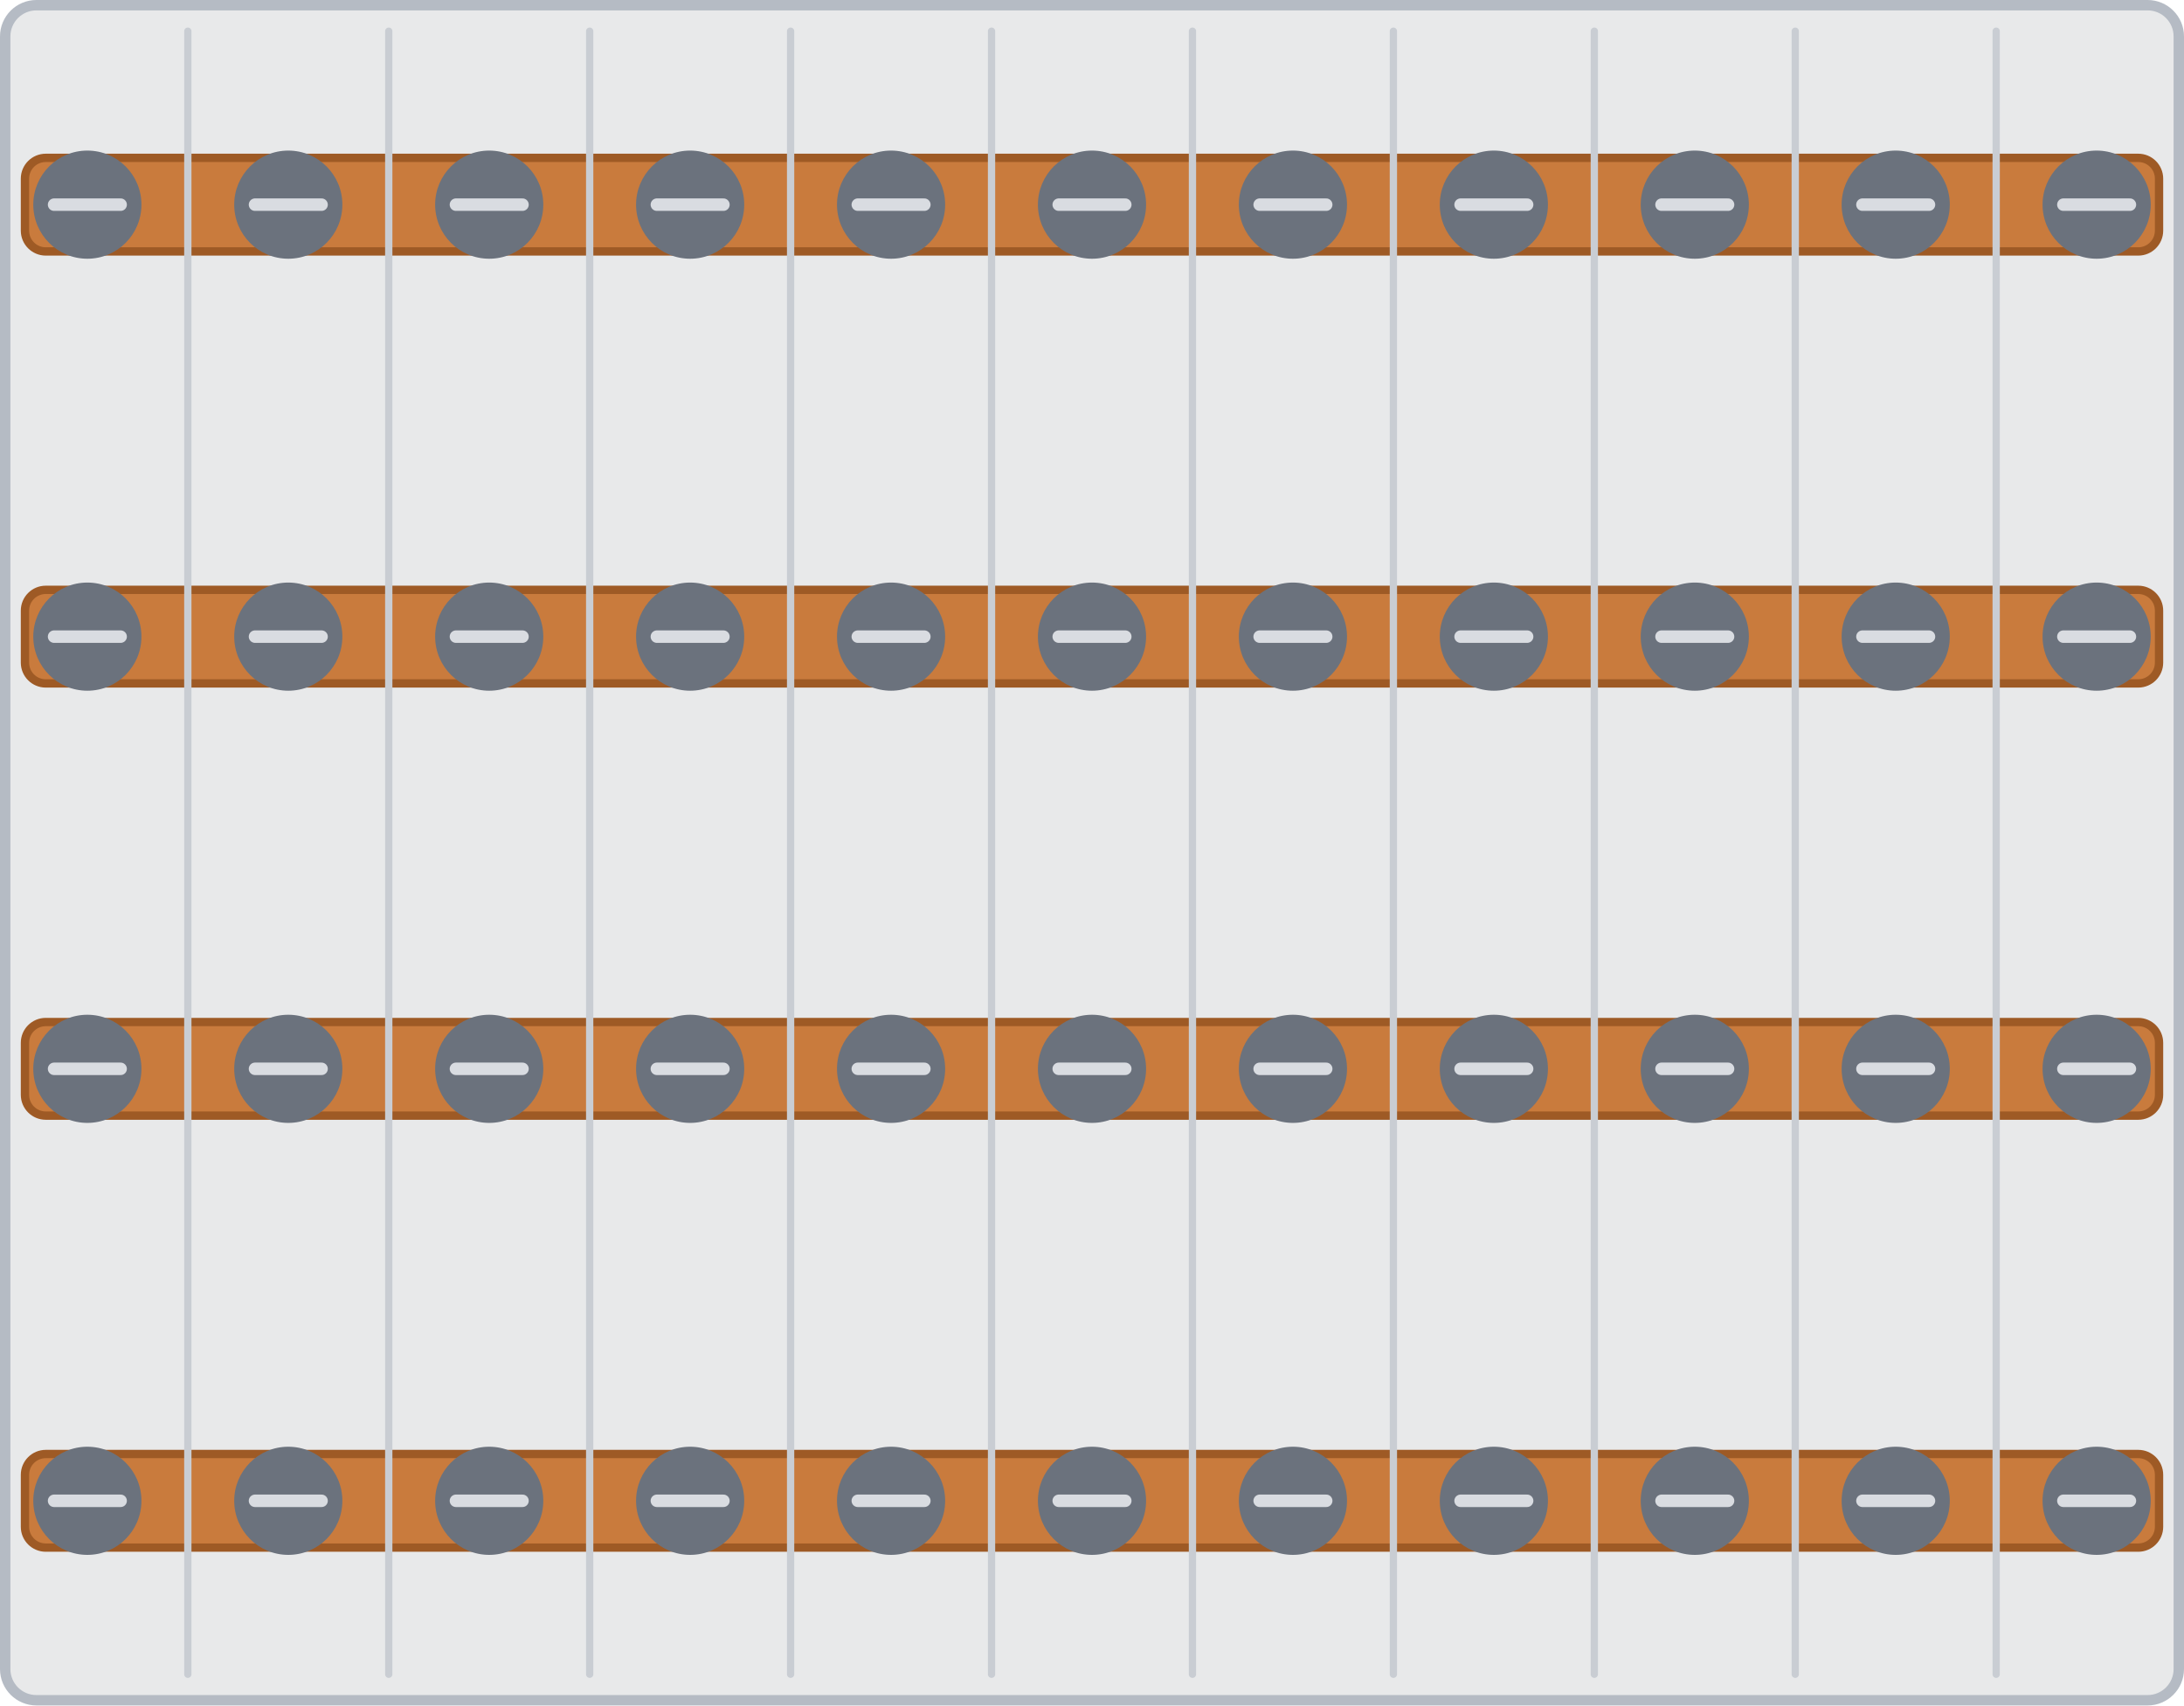
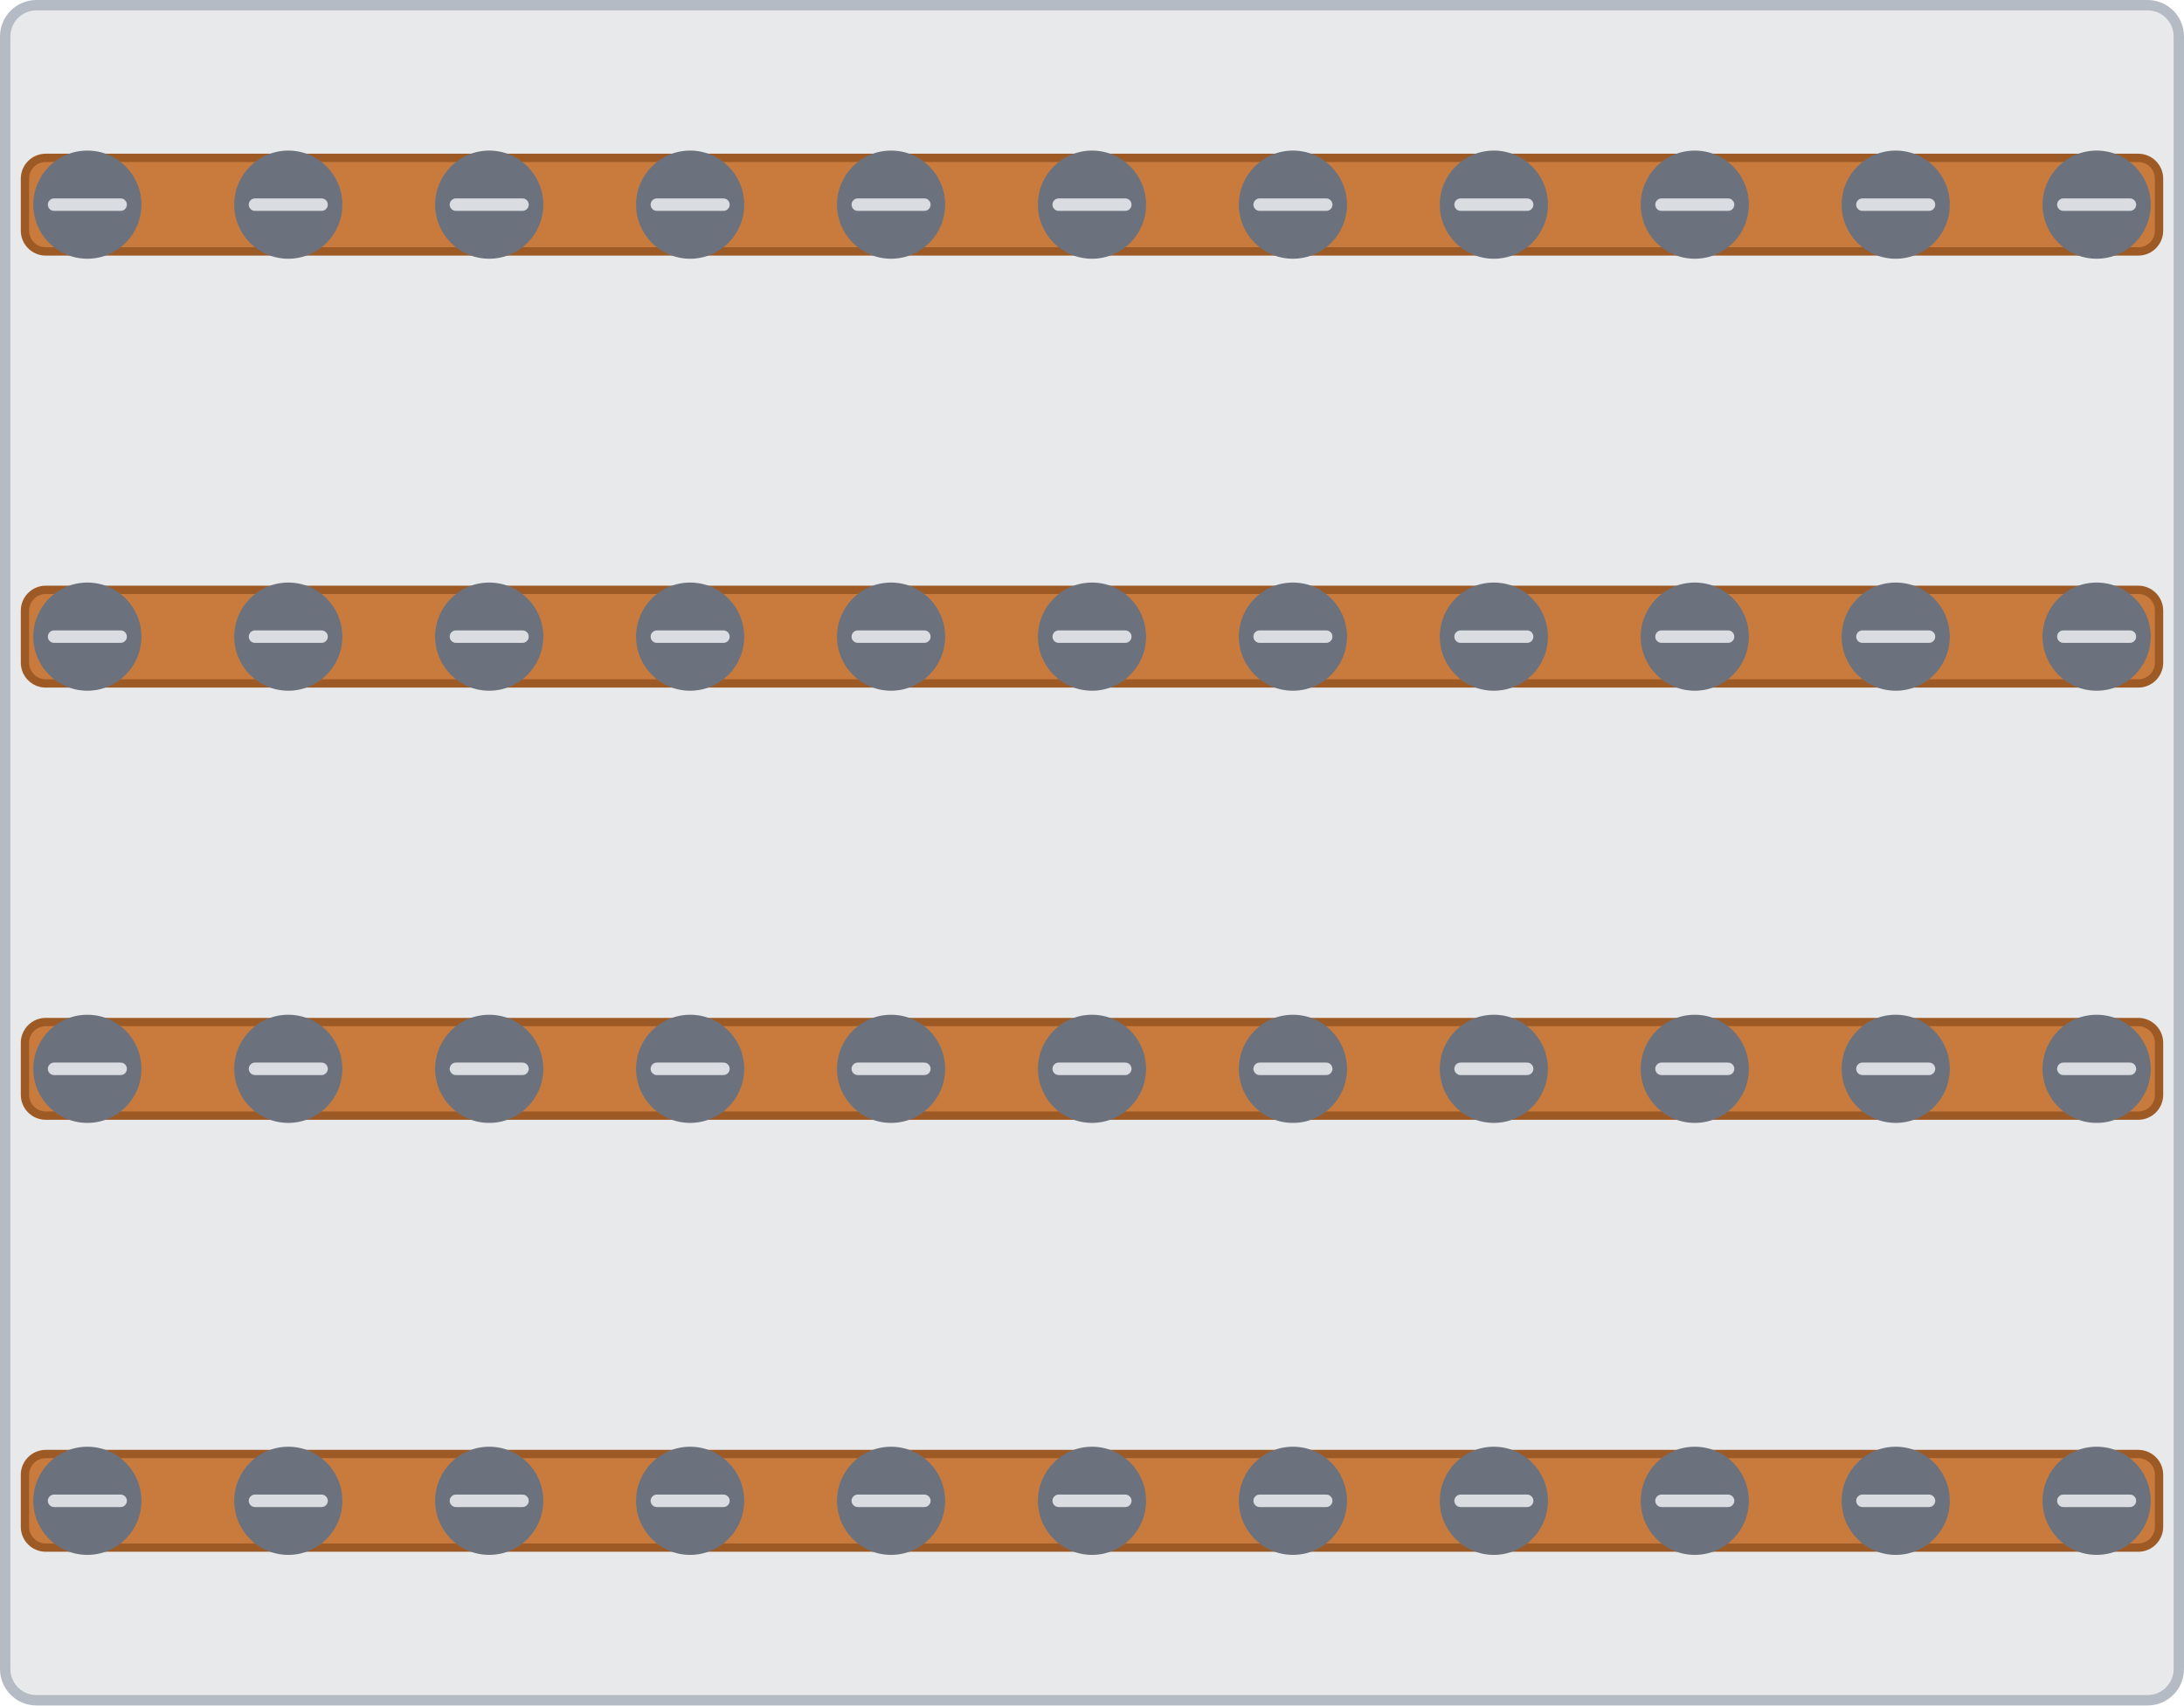
<svg xmlns="http://www.w3.org/2000/svg" width="105mm" height="82mm" viewBox="0 0 105 82" role="img">
  <rect x="0.25" y="0.25" width="104.5" height="81.5" rx="1.5" fill="#E8E9EA" stroke="#B5BBC4" stroke-width="0.5" />
  <rect x="1.2" y="7.59" width="102.6" height="4.5" rx="1" fill="#C97B3D" stroke="#9E5A25" stroke-width="0.4" />
  <circle cx="4.2" cy="9.84" r="2.6" fill="#6B727D" />
  <line x1="2.6" y1="9.84" x2="5.8" y2="9.84" stroke="#D9DCE1" stroke-width="0.6" stroke-linecap="round" />
  <circle cx="13.86" cy="9.84" r="2.6" fill="#6B727D" />
  <line x1="12.26" y1="9.84" x2="15.46" y2="9.84" stroke="#D9DCE1" stroke-width="0.6" stroke-linecap="round" />
  <circle cx="23.52" cy="9.84" r="2.6" fill="#6B727D" />
  <line x1="21.92" y1="9.84" x2="25.12" y2="9.84" stroke="#D9DCE1" stroke-width="0.6" stroke-linecap="round" />
  <circle cx="33.18" cy="9.84" r="2.6" fill="#6B727D" />
  <line x1="31.58" y1="9.84" x2="34.78" y2="9.84" stroke="#D9DCE1" stroke-width="0.6" stroke-linecap="round" />
  <circle cx="42.84" cy="9.84" r="2.6" fill="#6B727D" />
  <line x1="41.24" y1="9.84" x2="44.44" y2="9.84" stroke="#D9DCE1" stroke-width="0.6" stroke-linecap="round" />
  <circle cx="52.5" cy="9.84" r="2.6" fill="#6B727D" />
  <line x1="50.9" y1="9.84" x2="54.1" y2="9.84" stroke="#D9DCE1" stroke-width="0.6" stroke-linecap="round" />
  <circle cx="62.16" cy="9.84" r="2.6" fill="#6B727D" />
  <line x1="60.56" y1="9.84" x2="63.76" y2="9.84" stroke="#D9DCE1" stroke-width="0.6" stroke-linecap="round" />
  <circle cx="71.82" cy="9.84" r="2.6" fill="#6B727D" />
  <line x1="70.22" y1="9.84" x2="73.42" y2="9.84" stroke="#D9DCE1" stroke-width="0.6" stroke-linecap="round" />
  <circle cx="81.48" cy="9.84" r="2.6" fill="#6B727D" />
  <line x1="79.88" y1="9.84" x2="83.08" y2="9.84" stroke="#D9DCE1" stroke-width="0.6" stroke-linecap="round" />
  <circle cx="91.14" cy="9.84" r="2.6" fill="#6B727D" />
  <line x1="89.54" y1="9.84" x2="92.74" y2="9.84" stroke="#D9DCE1" stroke-width="0.6" stroke-linecap="round" />
  <circle cx="100.8" cy="9.84" r="2.6" fill="#6B727D" />
  <line x1="99.2" y1="9.84" x2="102.4" y2="9.84" stroke="#D9DCE1" stroke-width="0.6" stroke-linecap="round" />
  <rect x="1.2" y="28.36" width="102.6" height="4.5" rx="1" fill="#C97B3D" stroke="#9E5A25" stroke-width="0.4" />
  <circle cx="4.2" cy="30.61" r="2.6" fill="#6B727D" />
  <line x1="2.6" y1="30.61" x2="5.8" y2="30.61" stroke="#D9DCE1" stroke-width="0.6" stroke-linecap="round" />
  <circle cx="13.86" cy="30.61" r="2.6" fill="#6B727D" />
  <line x1="12.26" y1="30.61" x2="15.46" y2="30.61" stroke="#D9DCE1" stroke-width="0.6" stroke-linecap="round" />
  <circle cx="23.52" cy="30.61" r="2.6" fill="#6B727D" />
  <line x1="21.92" y1="30.61" x2="25.12" y2="30.61" stroke="#D9DCE1" stroke-width="0.6" stroke-linecap="round" />
  <circle cx="33.18" cy="30.61" r="2.6" fill="#6B727D" />
  <line x1="31.58" y1="30.61" x2="34.78" y2="30.61" stroke="#D9DCE1" stroke-width="0.6" stroke-linecap="round" />
  <circle cx="42.84" cy="30.61" r="2.6" fill="#6B727D" />
  <line x1="41.24" y1="30.61" x2="44.44" y2="30.61" stroke="#D9DCE1" stroke-width="0.6" stroke-linecap="round" />
  <circle cx="52.5" cy="30.61" r="2.6" fill="#6B727D" />
  <line x1="50.9" y1="30.61" x2="54.1" y2="30.61" stroke="#D9DCE1" stroke-width="0.6" stroke-linecap="round" />
  <circle cx="62.16" cy="30.61" r="2.6" fill="#6B727D" />
  <line x1="60.56" y1="30.61" x2="63.76" y2="30.61" stroke="#D9DCE1" stroke-width="0.6" stroke-linecap="round" />
  <circle cx="71.82" cy="30.61" r="2.6" fill="#6B727D" />
  <line x1="70.22" y1="30.61" x2="73.42" y2="30.61" stroke="#D9DCE1" stroke-width="0.6" stroke-linecap="round" />
  <circle cx="81.48" cy="30.61" r="2.6" fill="#6B727D" />
  <line x1="79.88" y1="30.61" x2="83.08" y2="30.61" stroke="#D9DCE1" stroke-width="0.6" stroke-linecap="round" />
  <circle cx="91.14" cy="30.61" r="2.6" fill="#6B727D" />
  <line x1="89.54" y1="30.61" x2="92.74" y2="30.61" stroke="#D9DCE1" stroke-width="0.6" stroke-linecap="round" />
  <circle cx="100.8" cy="30.61" r="2.6" fill="#6B727D" />
  <line x1="99.2" y1="30.61" x2="102.4" y2="30.61" stroke="#D9DCE1" stroke-width="0.6" stroke-linecap="round" />
  <rect x="1.2" y="49.14" width="102.6" height="4.5" rx="1" fill="#C97B3D" stroke="#9E5A25" stroke-width="0.4" />
  <circle cx="4.2" cy="51.39" r="2.6" fill="#6B727D" />
  <line x1="2.6" y1="51.39" x2="5.8" y2="51.39" stroke="#D9DCE1" stroke-width="0.6" stroke-linecap="round" />
  <circle cx="13.86" cy="51.39" r="2.6" fill="#6B727D" />
  <line x1="12.26" y1="51.39" x2="15.46" y2="51.39" stroke="#D9DCE1" stroke-width="0.6" stroke-linecap="round" />
  <circle cx="23.52" cy="51.39" r="2.6" fill="#6B727D" />
  <line x1="21.92" y1="51.39" x2="25.12" y2="51.39" stroke="#D9DCE1" stroke-width="0.6" stroke-linecap="round" />
  <circle cx="33.18" cy="51.39" r="2.6" fill="#6B727D" />
  <line x1="31.58" y1="51.39" x2="34.78" y2="51.39" stroke="#D9DCE1" stroke-width="0.6" stroke-linecap="round" />
  <circle cx="42.84" cy="51.39" r="2.6" fill="#6B727D" />
  <line x1="41.24" y1="51.39" x2="44.44" y2="51.39" stroke="#D9DCE1" stroke-width="0.6" stroke-linecap="round" />
  <circle cx="52.5" cy="51.39" r="2.6" fill="#6B727D" />
  <line x1="50.9" y1="51.39" x2="54.1" y2="51.39" stroke="#D9DCE1" stroke-width="0.6" stroke-linecap="round" />
  <circle cx="62.16" cy="51.39" r="2.6" fill="#6B727D" />
  <line x1="60.56" y1="51.39" x2="63.76" y2="51.39" stroke="#D9DCE1" stroke-width="0.6" stroke-linecap="round" />
  <circle cx="71.82" cy="51.39" r="2.6" fill="#6B727D" />
  <line x1="70.22" y1="51.39" x2="73.42" y2="51.39" stroke="#D9DCE1" stroke-width="0.6" stroke-linecap="round" />
  <circle cx="81.48" cy="51.39" r="2.6" fill="#6B727D" />
  <line x1="79.88" y1="51.39" x2="83.08" y2="51.39" stroke="#D9DCE1" stroke-width="0.6" stroke-linecap="round" />
  <circle cx="91.14" cy="51.39" r="2.6" fill="#6B727D" />
  <line x1="89.54" y1="51.39" x2="92.74" y2="51.39" stroke="#D9DCE1" stroke-width="0.6" stroke-linecap="round" />
  <circle cx="100.8" cy="51.39" r="2.6" fill="#6B727D" />
  <line x1="99.2" y1="51.39" x2="102.4" y2="51.39" stroke="#D9DCE1" stroke-width="0.6" stroke-linecap="round" />
  <rect x="1.2" y="69.91" width="102.6" height="4.5" rx="1" fill="#C97B3D" stroke="#9E5A25" stroke-width="0.4" />
  <circle cx="4.2" cy="72.16" r="2.6" fill="#6B727D" />
  <line x1="2.6" y1="72.16" x2="5.8" y2="72.16" stroke="#D9DCE1" stroke-width="0.6" stroke-linecap="round" />
  <circle cx="13.86" cy="72.16" r="2.6" fill="#6B727D" />
  <line x1="12.26" y1="72.16" x2="15.46" y2="72.16" stroke="#D9DCE1" stroke-width="0.6" stroke-linecap="round" />
  <circle cx="23.52" cy="72.16" r="2.6" fill="#6B727D" />
  <line x1="21.92" y1="72.16" x2="25.12" y2="72.16" stroke="#D9DCE1" stroke-width="0.6" stroke-linecap="round" />
  <circle cx="33.18" cy="72.16" r="2.6" fill="#6B727D" />
  <line x1="31.58" y1="72.16" x2="34.78" y2="72.16" stroke="#D9DCE1" stroke-width="0.6" stroke-linecap="round" />
  <circle cx="42.84" cy="72.16" r="2.6" fill="#6B727D" />
  <line x1="41.24" y1="72.16" x2="44.44" y2="72.16" stroke="#D9DCE1" stroke-width="0.6" stroke-linecap="round" />
  <circle cx="52.5" cy="72.16" r="2.6" fill="#6B727D" />
  <line x1="50.9" y1="72.16" x2="54.1" y2="72.16" stroke="#D9DCE1" stroke-width="0.6" stroke-linecap="round" />
  <circle cx="62.16" cy="72.16" r="2.6" fill="#6B727D" />
  <line x1="60.56" y1="72.16" x2="63.76" y2="72.16" stroke="#D9DCE1" stroke-width="0.6" stroke-linecap="round" />
  <circle cx="71.82" cy="72.16" r="2.6" fill="#6B727D" />
  <line x1="70.22" y1="72.16" x2="73.42" y2="72.16" stroke="#D9DCE1" stroke-width="0.6" stroke-linecap="round" />
  <circle cx="81.48" cy="72.16" r="2.6" fill="#6B727D" />
  <line x1="79.88" y1="72.16" x2="83.08" y2="72.16" stroke="#D9DCE1" stroke-width="0.6" stroke-linecap="round" />
  <circle cx="91.14" cy="72.16" r="2.6" fill="#6B727D" />
  <line x1="89.54" y1="72.16" x2="92.74" y2="72.16" stroke="#D9DCE1" stroke-width="0.6" stroke-linecap="round" />
  <circle cx="100.8" cy="72.16" r="2.6" fill="#6B727D" />
  <line x1="99.2" y1="72.16" x2="102.4" y2="72.16" stroke="#D9DCE1" stroke-width="0.6" stroke-linecap="round" />
-   <line x1="9.03" y1="1.5" x2="9.03" y2="80.5" stroke="#C9CDD3" stroke-width="0.35" stroke-linecap="round" />
-   <line x1="18.69" y1="1.5" x2="18.69" y2="80.5" stroke="#C9CDD3" stroke-width="0.35" stroke-linecap="round" />
-   <line x1="28.35" y1="1.5" x2="28.35" y2="80.5" stroke="#C9CDD3" stroke-width="0.35" stroke-linecap="round" />
-   <line x1="38.01" y1="1.5" x2="38.01" y2="80.5" stroke="#C9CDD3" stroke-width="0.35" stroke-linecap="round" />
-   <line x1="47.67" y1="1.5" x2="47.67" y2="80.5" stroke="#C9CDD3" stroke-width="0.35" stroke-linecap="round" />
-   <line x1="57.33" y1="1.5" x2="57.33" y2="80.5" stroke="#C9CDD3" stroke-width="0.35" stroke-linecap="round" />
-   <line x1="66.99" y1="1.5" x2="66.99" y2="80.5" stroke="#C9CDD3" stroke-width="0.35" stroke-linecap="round" />
-   <line x1="76.65" y1="1.5" x2="76.65" y2="80.5" stroke="#C9CDD3" stroke-width="0.35" stroke-linecap="round" />
-   <line x1="86.31" y1="1.5" x2="86.31" y2="80.5" stroke="#C9CDD3" stroke-width="0.35" stroke-linecap="round" />
-   <line x1="95.97" y1="1.5" x2="95.97" y2="80.5" stroke="#C9CDD3" stroke-width="0.35" stroke-linecap="round" />
</svg>
